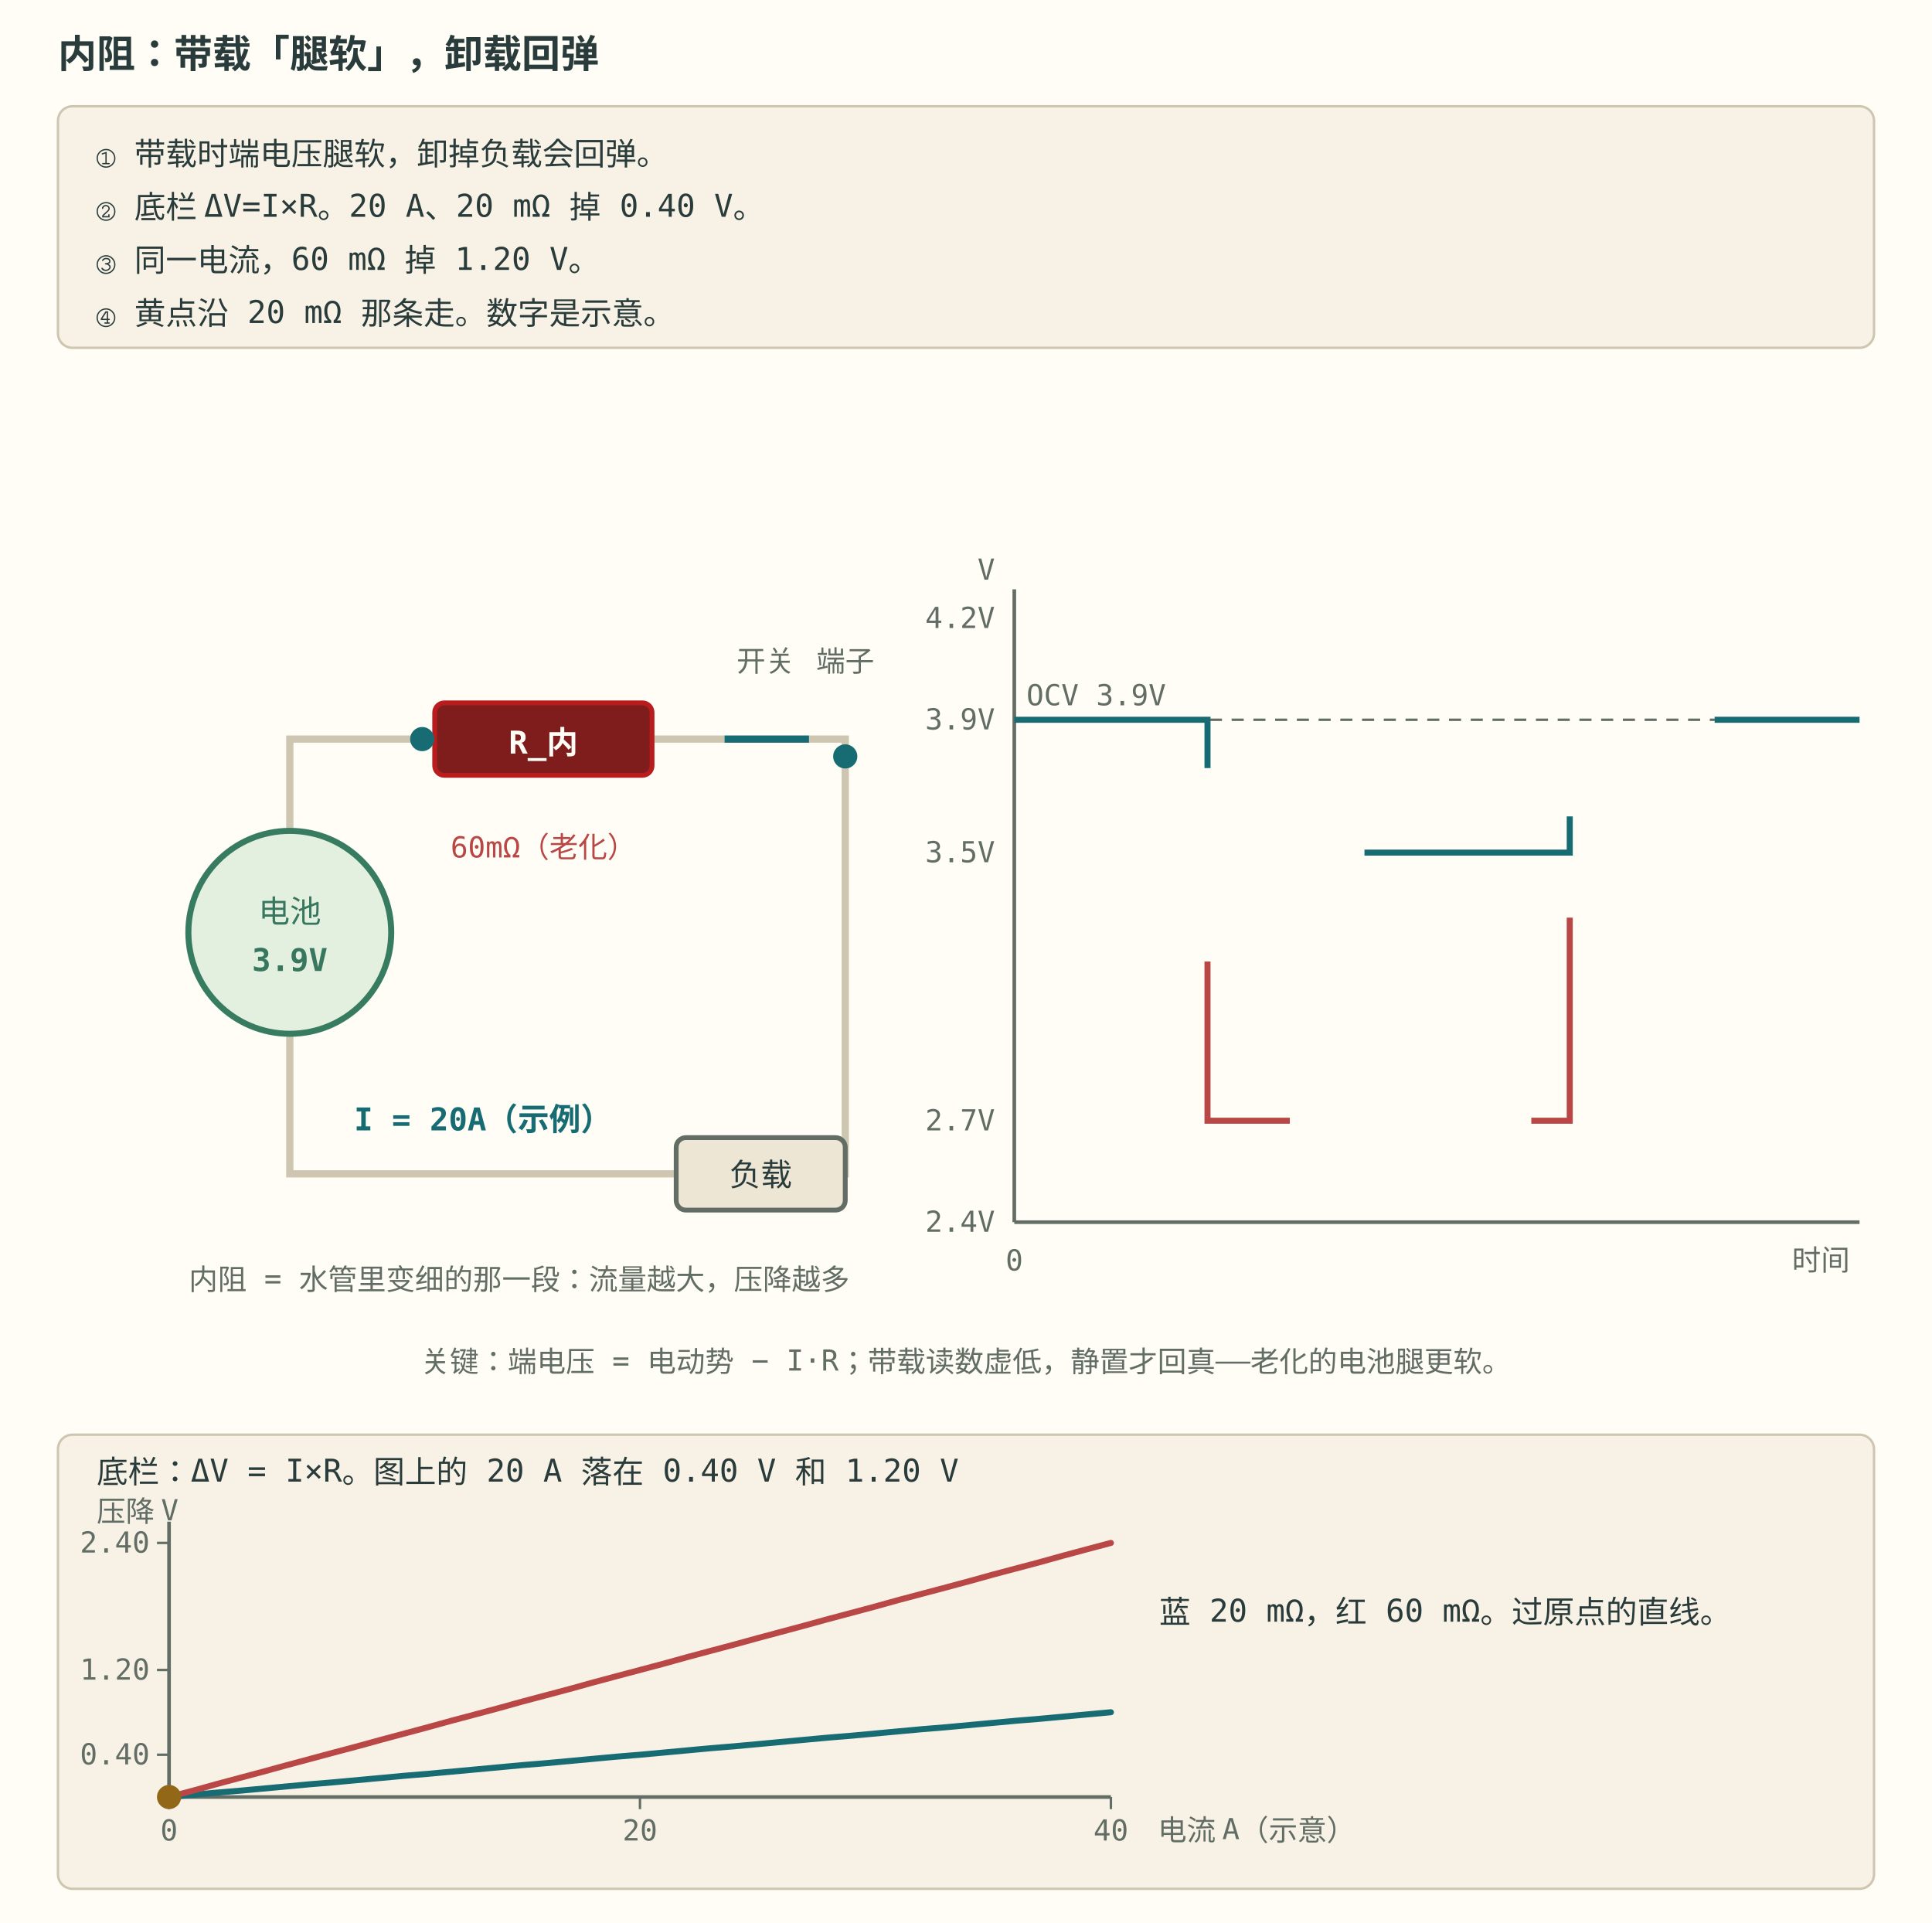
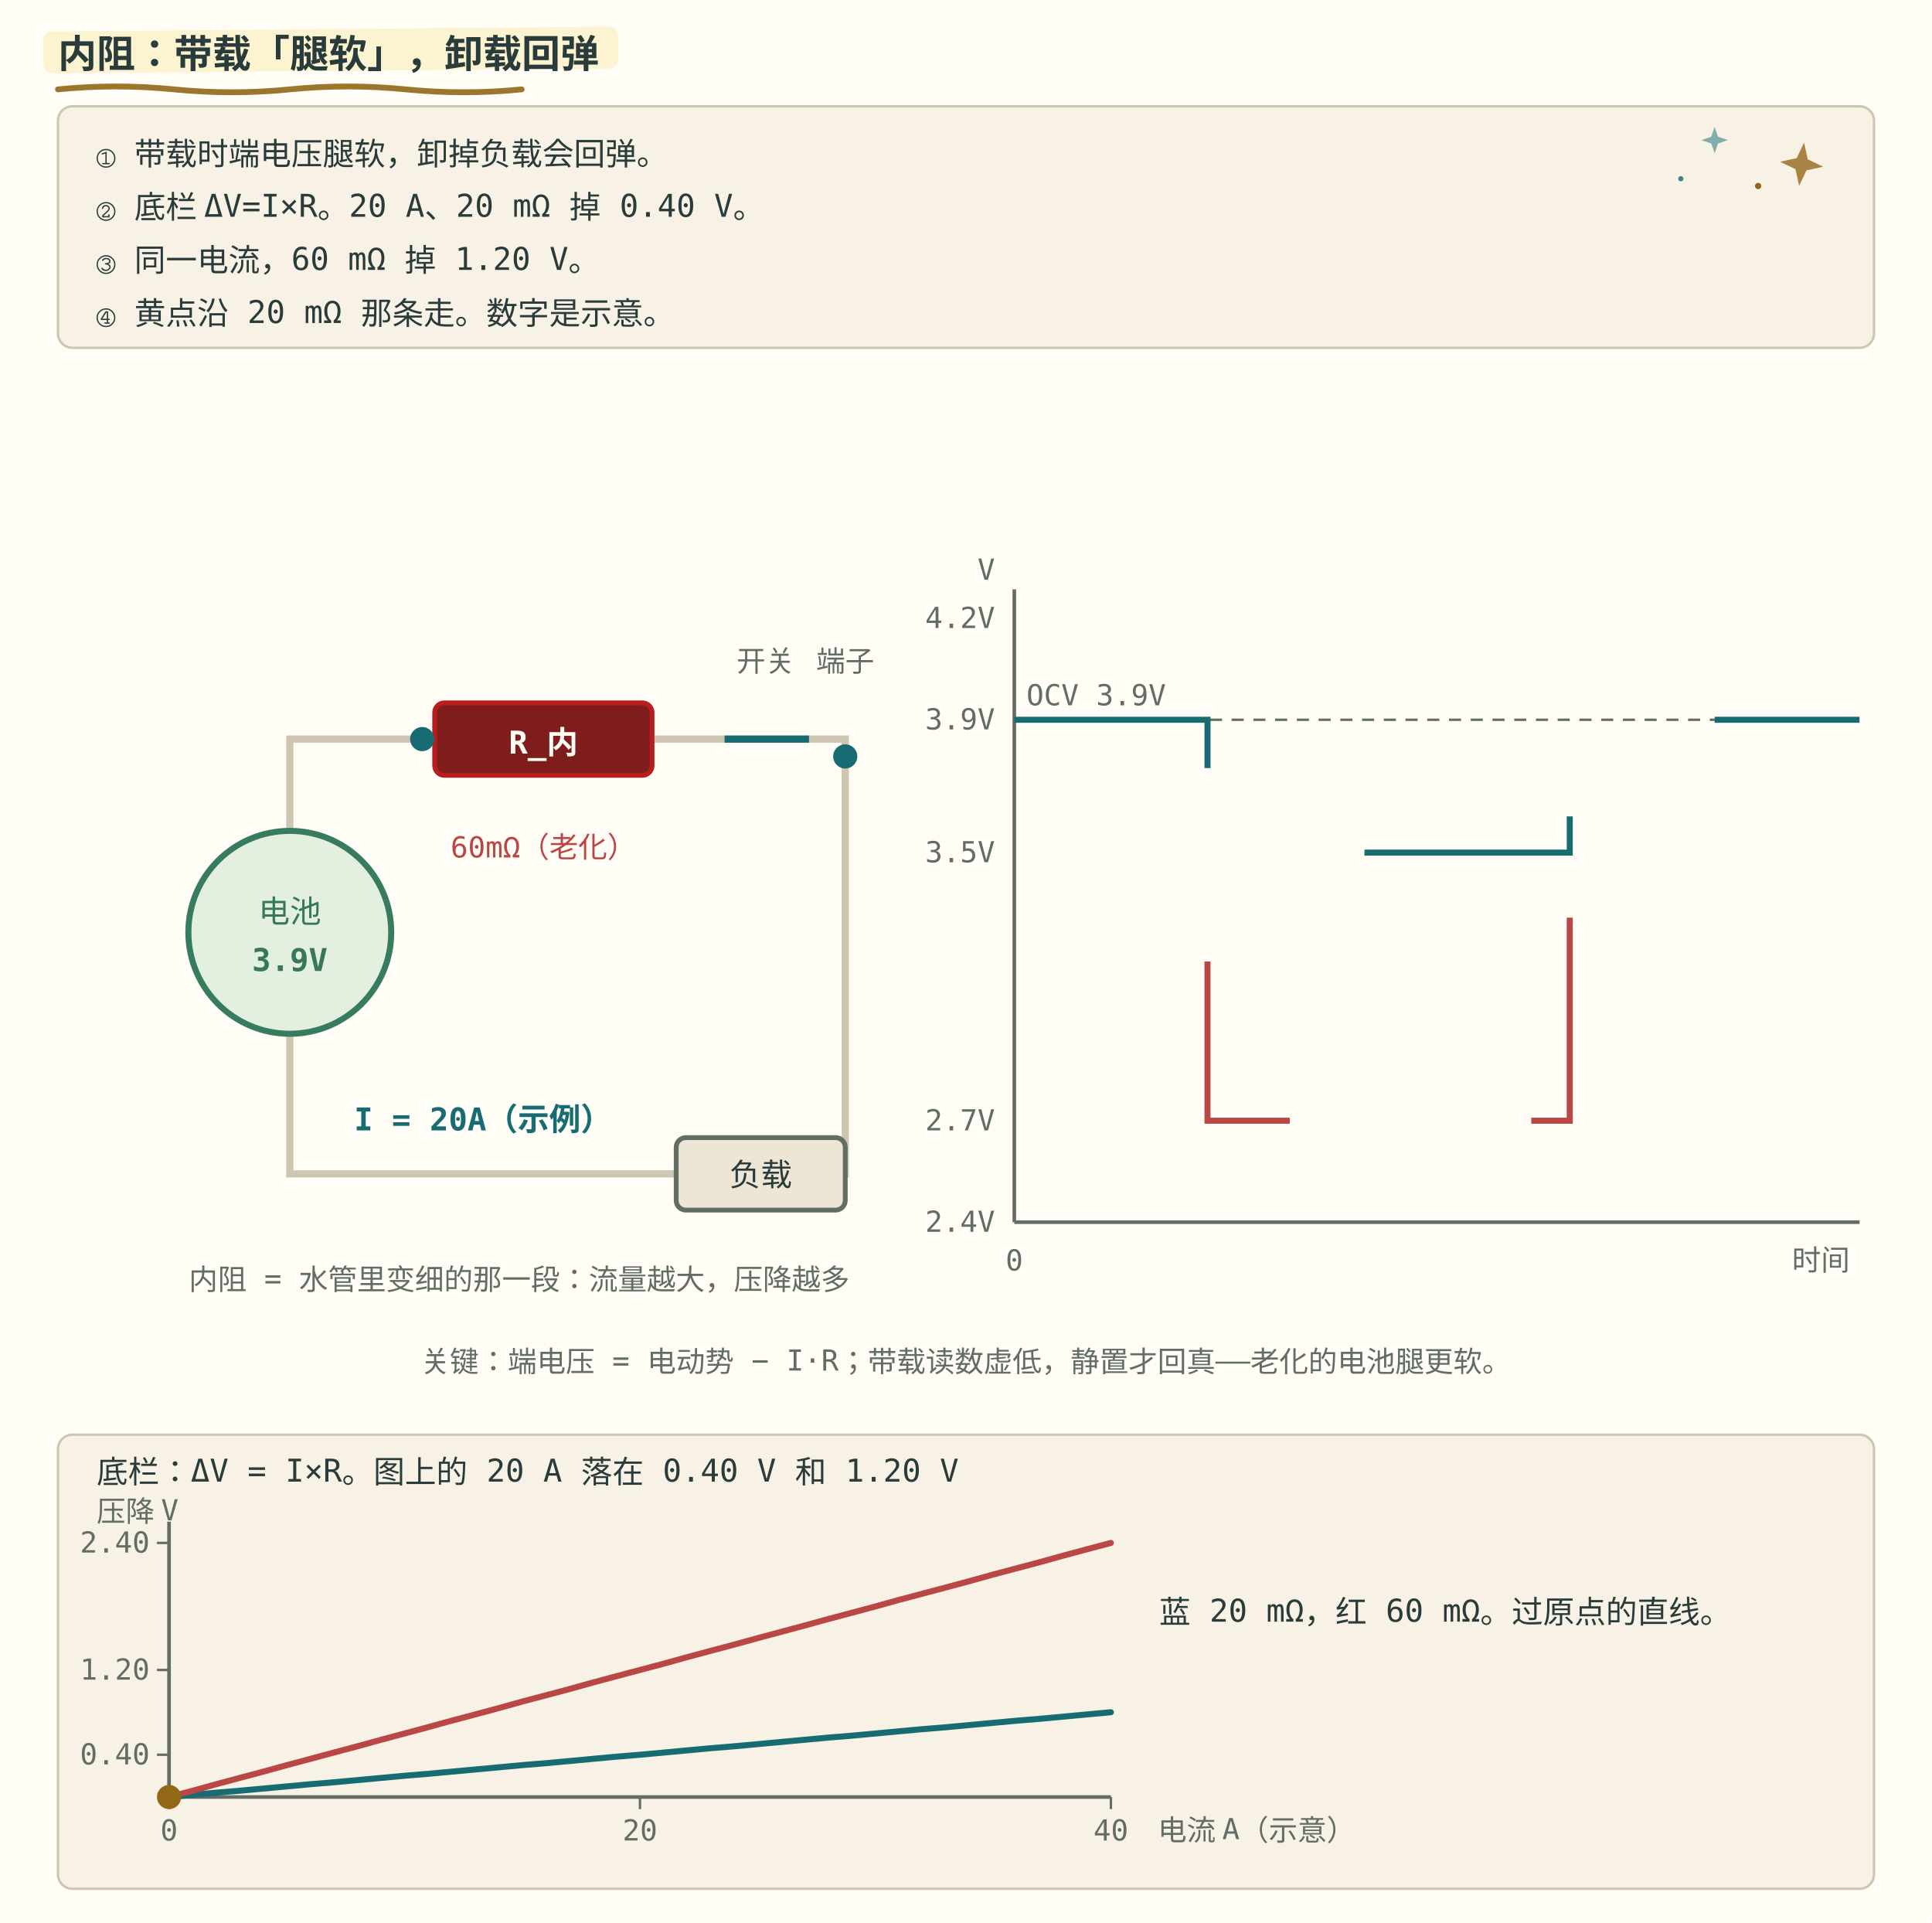
<svg xmlns="http://www.w3.org/2000/svg" width="800" height="796" viewBox="0 -156 800 796" role="img" font-family="ui-monospace, Consolas, monospace" data-snapshot-time="8">
  <style>
    .bg { fill: #fffdf5; }
    .panel { fill: #f7f2e5; stroke: #cfc6b2; }
    .fill-boxb { fill: #e4f0df; }
    .fill-boxg { fill: #e4f0df; }
    .fill-boxr { fill: #f6e2df; }
    .fill-boxy { fill: #fbefc7; }
    .fill-b { fill: #176b73; }
    .fill-g { fill: #377b60; }
    .fill-r { fill: #b84745; }
    .fill-y { fill: #926717; }
    .fill-ink { fill: #626d65; }
    .fill-muted { fill: #eee6d5; }
    .fill-lockb { fill: #176b73; }
    .stroke-panel { stroke: #cfc6b2; }
    .stroke-axis { stroke: #626d65; }
    .stroke-b { stroke: #176b73; }
    .stroke-g { stroke: #377b60; }
    .stroke-r { stroke: #b84745; }
    .stroke-y { stroke: #bf8700; }
    .stroke-check { stroke: #fffdf5; }
    .axis { stroke: #626d65; stroke-width: 1.5; fill: none; }
    .grid { stroke: #cfc6b2; stroke-width: 1; fill: none; }
    .txt { fill: #293b3a; font-size: 13px; }
    .small { fill: #626d65; font-size: 12px; }
    .title { fill: #293b3a; font-size: 16px; font-weight: bold; }
    .hi { fill: #176b73; }
    .warn { fill: #b84745; }
    .ok { fill: #36775e; }
    .gold { fill: #926717; }
    .on { fill: #fffdf5; font-size: 13px; font-weight: bold; }
    .lineb { stroke: #176b73; stroke-width: 2.5; fill: none; }
    @media (prefers-color-scheme: dark) {
      .bg { fill: #192727; }
      .panel { fill: #223333; stroke: #496160; }
      .fill-boxb { fill: #293f35; }
      .fill-boxg { fill: #293f35; }
      .fill-boxr { fill: #483336; }
      .fill-boxy { fill: #453e2b; }
      .fill-b { fill: #7ec5c5; }
      .fill-g { fill: #8fc7a2; }
      .fill-r { fill: #f39b91; }
      .fill-y { fill: #dfbd78; }
      .fill-ink { fill: #b0beb3; }
      .fill-muted { fill: #2c4040; }
      .fill-lockb { fill: #176b73; }
      .stroke-panel { stroke: #496160; }
      .stroke-axis { stroke: #b0beb3; }
      .stroke-b { stroke: #7ec5c5; }
      .stroke-g { stroke: #8fc7a2; }
      .stroke-r { stroke: #f39b91; }
      .stroke-y { stroke: #d29922; }
      .stroke-check { stroke: #192727; }
      .axis { stroke: #b0beb3; }
      .grid { stroke: #496160; }
      .txt { fill: #edf0e5; }
      .small { fill: #b0beb3; }
      .title { fill: #edf0e5; }
      .hi { fill: #7ec5c5; }
      .warn { fill: #f39b91; }
      .ok { fill: #8fc7a2; }
      .gold { fill: #dfbd78; }
      .on { fill: #fffdf5; }
      .lineb { stroke: #7ec5c5; }
    }
</style>
+   <style id="bms-motion">
+     /* bms-motion: 手帐式动效注记（纯装饰，不改技术几何与既有 SMIL 时序） */
+     .bms-marker { fill: #fbefc7; opacity: .78; }
+     .bms-under { fill: none; stroke: #926717; stroke-width: 2.4; stroke-linecap: round; opacity: .9; }
+     .bms-spark-line { fill: none; stroke: #926717; stroke-width: 1.9; stroke-linecap: round; }
+     .bms-spark-fill { fill: #926717; }
+     .bms-spark-soft { fill: #176b73; opacity: .8; }
+     .bms-sticker { fill: none; stroke: #926717; stroke-width: 2; stroke-dasharray: 7 5; stroke-linecap: round; opacity: .85; }
+     .bms-halo { fill: none; stroke: #926717; stroke-width: 2; }
+     .bms-marker, .bms-under, .bms-sticker, .bms-halo,
+     .bms-spark, .bms-success, .bms-doodle { pointer-events: none; }
+     circle:has(&gt; animateMotion) { filter: drop-shadow(0 0 2px rgba(146,103,23,.5)) drop-shadow(0 0 5px rgba(196,145,52,.45)); }
+     rect:has(&gt; animateMotion) { filter: drop-shadow(0 0 3px rgba(196,145,52,.75)); }
+     g:has(&gt; circle):has(&gt; path.stroke-check) { filter: drop-shadow(0 0 5px rgba(55,123,96,.5)); }
+     @media (prefers-color-scheme: dark) {
+       .bms-marker { fill: #453e2b; opacity: .85; }
+       .bms-under { stroke: #dfbd78; }
+       .bms-spark-line { stroke: #dfbd78; }
+       .bms-spark-fill { fill: #dfbd78; }
+       .bms-spark-soft { fill: #7ec5c5; }
+       .bms-sticker { stroke: #dfbd78; }
+       .bms-halo { stroke: #dfbd78; }
+       circle:has(&gt; animateMotion) { filter: drop-shadow(0 0 2px rgba(223,189,120,.8)) drop-shadow(0 0 7px rgba(223,189,120,.9)); }
+       rect:has(&gt; animateMotion) { filter: drop-shadow(0 0 6px rgba(223,189,120,.8)); }
+       g:has(&gt; circle):has(&gt; path.stroke-check) { filter: drop-shadow(0 0 6px rgba(143,199,162,.7)); }
+     }
+     @media (prefers-reduced-motion: reduce) { .bms-spark, .bms-success, .bms-doodle { display: none; } }
+ </style>
  <rect class="bg" x="0" y="-156" width="800" height="796" />
+   <rect class="bms-marker" aria-hidden="true" x="18.0" y="-142.9" width="238.0" height="17.3" rx="3.8" transform="rotate(-.5 18.0 -134.2)" />
+   <path class="bms-under" aria-hidden="true" d="M24.0 -119.0 q 24.0 -2.4 48.0 0 t 48 0 t 48 0 t 48 0" />
  <text class="title" x="24" y="-128" opacity="1" style="opacity: 1;">内阻：带载「腿软」，卸载回弹</text>
  <rect class="panel" x="24" y="-112" width="752" height="100" rx="6" />
+   <g class="bms-doodle" aria-hidden="true" transform="matrix(0.9935352 0.1135243 -0.1135243 0.9935352 746 -88)" opacity="0.789" style="opacity: 0.789;">
+     <path class="bms-spark-fill" d="M0 -9 L2.3 -2.3 L9 0 L2.3 2.3 L0 9 L-2.3 2.3 L-9 0 L-2.3 -2.3 Z" />
+   </g>
+   <g class="bms-doodle" aria-hidden="true" transform="matrix(0.9999922 -0.003941052 0.003941052 0.9999922 710 -98)" opacity="0.645" style="opacity: 0.645;">
+     <path class="bms-spark-soft" d="M0 -5.5 L1.4 -1.4 L5.5 0 L1.4 1.4 L0 5.5 L-1.4 1.4 L-5.5 0 L-1.4 -1.4 Z" />
+   </g>
+   <g class="bms-doodle" aria-hidden="true">
+     <circle class="bms-spark-fill" cx="728.0" cy="-79.0" r="1.3" />
+     <circle class="bms-spark-soft" cx="696.0" cy="-82.0" r="1.1" />
+   </g>
  <text class="txt" x="40" y="-88" opacity="1" style="opacity: 1;">① 带载时端电压腿软，卸掉负载会回弹。</text>
  <text class="txt" x="40" y="-66" opacity="1" style="opacity: 1;">② 底栏 ΔV=I×R。20 A、20 mΩ 掉 0.40 V。</text>
  <text class="txt" x="40" y="-44" opacity="1" style="opacity: 1;">③ 同一电流，60 mΩ 掉 1.20 V。</text>
  <text class="txt" x="40" y="-22" opacity="1" style="opacity: 1;">④ 黄点沿 20 mΩ 那条走。数字是示意。</text>
  <rect width="800" height="640" class="bg" />
  <path d="M120,188 L120,150 L300,150" fill="none" stroke-width="3" class="stroke-panel" />
  <path d="M335,150 L350,150 L350,330 L120,330 L120,272" fill="none" stroke-width="3" class="stroke-panel" />
  <circle cx="120" cy="230" r="42" stroke-width="2.5" class="fill-boxg stroke-g" />
  <text x="120" y="226" text-anchor="middle" font-size="13" class="ok">电池</text>
  <text x="120" y="246" text-anchor="middle" font-size="13" font-weight="bold" class="ok">3.9V</text>
  <rect x="180" y="135" width="90" height="30" rx="4" fill="rgb(127, 29, 29)" stroke="rgb(185, 28, 28)" stroke-width="2" class="stroke-y" style="fill: rgb(127, 29, 29); stroke: rgb(185, 28, 28);">


  </rect>
  <text x="225" y="156" text-anchor="middle" font-size="13" font-weight="bold" class="on">R_内</text>
  <text x="225" y="182" text-anchor="middle" font-size="12" class="gold" opacity="0" style="opacity: 0;">20mΩ（新）

  </text>
  <text x="225" y="199" text-anchor="middle" font-size="12" opacity="1" class="warn" style="opacity: 1;">60mΩ（老化）

  </text>
  <line x1="300" y1="150" x2="327" y2="132" stroke-width="3" class="stroke-axis" opacity="0" style="opacity: 0;">

  </line>
  <line x1="300" y1="150" x2="335" y2="150" stroke-width="3" opacity="1" class="stroke-b" style="opacity: 1;">

  </line>
  <text x="317" y="122" text-anchor="middle" font-size="12" class="small">开关</text>
  <text x="350" y="122" text-anchor="middle" font-size="12" class="small">端子</text>
  <rect x="280" y="315" width="70" height="30" rx="4" stroke-width="2" class="fill-muted stroke-axis" />
  <text x="315" y="335" text-anchor="middle" font-size="13" class="txt">负载</text>
  <circle r="5" opacity="1" class="fill-b" transform="matrix(1 0 0 1 174.8289 150)" style="opacity: 1;">


  </circle>
  <circle r="5" opacity="1" class="fill-b" transform="matrix(1 0 0 1 350 157.1711)" style="opacity: 1;">


  </circle>
  <text x="200" y="312" text-anchor="middle" font-size="13" font-weight="bold" opacity="1" class="hi" style="opacity: 1;">I = 20A（示例）

  </text>
  <text x="215" y="378" text-anchor="middle" font-size="12" class="small">内阻 = 水管里变细的那一段：流量越大，压降越多</text>
  <line x1="420" y1="350" x2="770" y2="350" stroke-width="1.5" class="stroke-axis" />
  <line x1="420" y1="350" x2="420" y2="88" stroke-width="1.5" class="stroke-axis" />
  <text x="412" y="84" text-anchor="end" font-size="12" class="small">V</text>
  <text x="766" y="370" text-anchor="end" font-size="12" class="small">时间</text>
  <text x="420" y="370" text-anchor="middle" font-size="12" class="small">0</text>
  <text x="412" y="104" text-anchor="end" font-size="12" class="small">4.2V</text>
  <text x="412" y="146" text-anchor="end" font-size="12" class="small">3.9V</text>
  <text x="412" y="201" text-anchor="end" font-size="12" class="small">3.5V</text>
  <text x="412" y="312" text-anchor="end" font-size="12" class="small">2.7V</text>
  <text x="412" y="354" text-anchor="end" font-size="12" class="small">2.4V</text>
  <line x1="420" y1="142" x2="770" y2="142" stroke-width="1" stroke-dasharray="5 4" class="stroke-axis" />
  <text x="425" y="136" text-anchor="start" font-size="12" class="small">OCV 3.9V</text>
  <path d="M420,142 L500,142 L500,197 L650,197 L650,142 L770,142" fill="none" stroke-width="2.5" pathLength="100" stroke-dasharray="100" stroke-dashoffset="0px" opacity="1" class="stroke-b" style="opacity: 1; stroke-dashoffset: 0px;">


  </path>
  <rect x="500" y="142" width="150" height="55" opacity="0" class="fill-boxr" style="opacity: 0;">

  </rect>
  <path d="M500,142 L500,308 L650,308 L650,142" fill="none" stroke-width="2.5" pathLength="100" stroke-dasharray="100" stroke-dashoffset="99.922px" opacity="1" class="stroke-r" style="opacity: 1; stroke-dashoffset: 99.922px;">


  </path>
  <text x="520" y="122" text-anchor="start" font-size="13" opacity="0" class="txt" style="opacity: 0;">静置：端电压 = 电动势

  </text>
  <text x="510" y="224" text-anchor="start" font-size="13" font-weight="bold" opacity="0" class="warn" style="opacity: 0;">I·R = 0.4V 落差（示例）

  </text>
  <text x="657" y="170" text-anchor="start" font-size="13" font-weight="bold" opacity="0" class="ok" style="opacity: 0;">撤载 → 回弹

  </text>
  <text x="505" y="290" text-anchor="start" font-size="13" font-weight="bold" opacity="0" class="warn" style="opacity: 0;">老化：同样 20A → 跌到 2.7V

  </text>
  <text x="400" y="412" text-anchor="middle" font-size="13" class="small">关键：端电压 = 电动势 − I·R；带载读数虚低，静置才回真——老化的电池腿更软。</text>
  <rect x="24" y="438.0" width="752" height="188" rx="6" class="panel" />
  <text x="40" y="458.0" font-size="13" class="txt">底栏：ΔV = I×R。图上的 20 A 落在 0.40 V 和 1.20 V</text>
  <text x="40" y="474.0" font-size="12" class="small">压降 V</text>
  <line x1="70.0" y1="474.0" x2="70.0" y2="588.0" stroke-width="1.5" class="stroke-axis" />
  <line x1="70.0" y1="588.0" x2="460.0" y2="588.0" stroke-width="1.5" class="stroke-axis" />
  <line x1="70.0" y1="588.0" x2="70.0" y2="593.0" class="stroke-axis" />
  <text x="70.0" y="606.0" text-anchor="middle" font-size="12" class="small">0</text>
  <line x1="265.0" y1="588.0" x2="265.0" y2="593.0" class="stroke-axis" />
  <text x="265.0" y="606.0" text-anchor="middle" font-size="12" class="small">20</text>
  <line x1="460.0" y1="588.0" x2="460.0" y2="593.0" class="stroke-axis" />
  <text x="460.0" y="606.0" text-anchor="middle" font-size="12" class="small">40</text>
  <line x1="65.0" y1="570.5" x2="70.0" y2="570.5" class="stroke-axis" />
  <text x="62.0" y="574.5" text-anchor="end" font-size="12" class="small">0.40</text>
  <line x1="65.0" y1="535.4" x2="70.0" y2="535.4" class="stroke-axis" />
  <text x="62.0" y="539.4" text-anchor="end" font-size="12" class="small">1.20</text>
  <line x1="65.0" y1="482.8" x2="70.0" y2="482.8" class="stroke-axis" />
  <text x="62.0" y="486.8" text-anchor="end" font-size="12" class="small">2.40</text>
  <polyline points="70.0,588.0 79.8,587.1 89.5,586.2 99.2,585.4 109.0,584.5 118.8,583.6 128.5,582.7 138.2,581.9 148.0,581.0 157.8,580.1 167.5,579.2 177.2,578.4 187.0,577.5 196.8,576.6 206.5,575.7 216.2,574.8 226.0,574.0 235.8,573.1 245.5,572.2 255.2,571.3 265.0,570.5 274.8,569.6 284.5,568.7 294.2,567.8 304.0,567.0 313.8,566.1 323.5,565.2 333.2,564.3 343.0,563.4 352.8,562.6 362.5,561.7 372.2,560.8 382.0,559.9 391.8,559.1 401.5,558.2 411.2,557.3 421.0,556.4 430.8,555.6 440.5,554.7 450.2,553.8 460.0,552.9" fill="none" stroke-width="2.5" stroke-linejoin="round" stroke-linecap="round" class="stroke-b" />
  <polyline points="70.0,588.0 79.8,585.4 89.5,582.7 99.2,580.1 109.0,577.5 118.8,574.8 128.5,572.2 138.2,569.6 148.0,567.0 157.8,564.3 167.5,561.7 177.2,559.1 187.0,556.4 196.8,553.8 206.5,551.2 216.2,548.5 226.0,545.9 235.8,543.3 245.5,540.6 255.2,538.0 265.0,535.4 274.8,532.8 284.5,530.1 294.2,527.5 304.0,524.9 313.8,522.2 323.5,519.6 333.2,517.0 343.0,514.3 352.8,511.7 362.5,509.1 372.2,506.4 382.0,503.8 391.8,501.2 401.5,498.6 411.2,495.9 421.0,493.3 430.8,490.7 440.5,488.0 450.2,485.4 460.0,482.8" fill="none" stroke-width="2.5" stroke-linejoin="round" stroke-linecap="round" class="stroke-r" />
  <circle r="5" class="fill-y" cx="70" cy="588" />
  <text x="479.4" y="606.0" text-anchor="start" font-size="12" class="small">电流 A（示意）</text>
  <text x="480" y="516.0" font-size="12" class="txt">蓝 20 mΩ，红 60 mΩ。过原点的直线。</text>
</svg>
